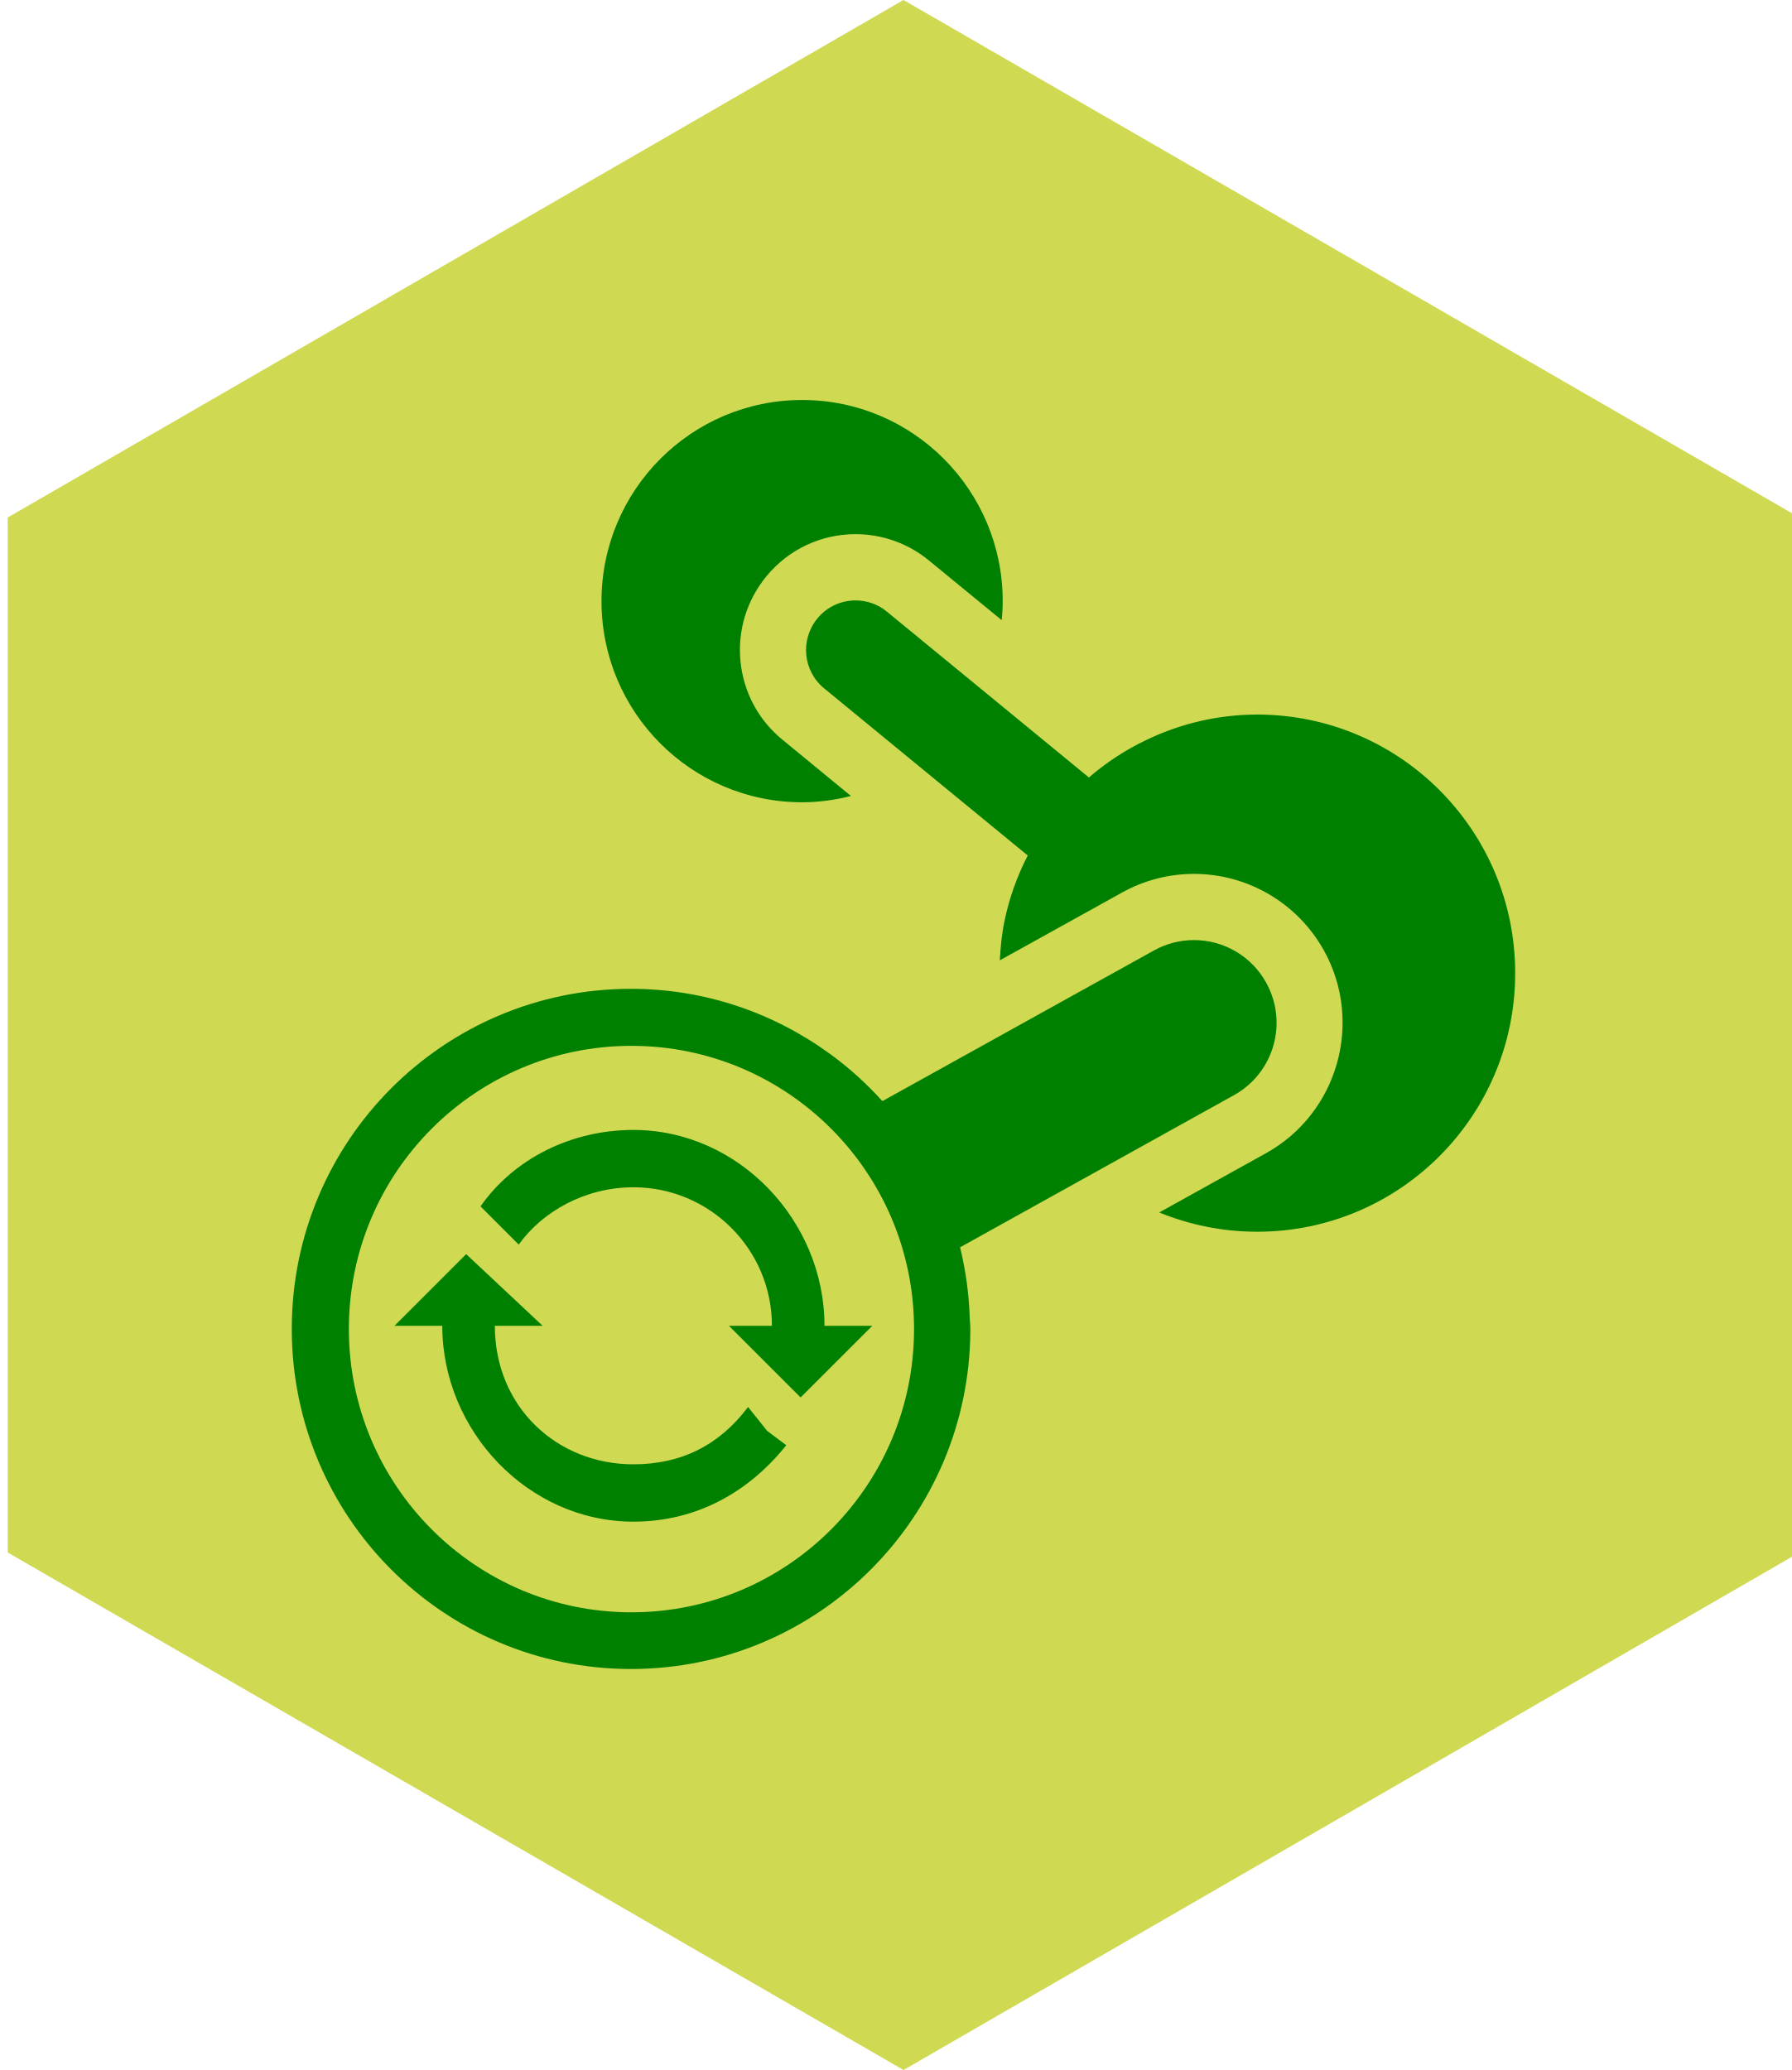
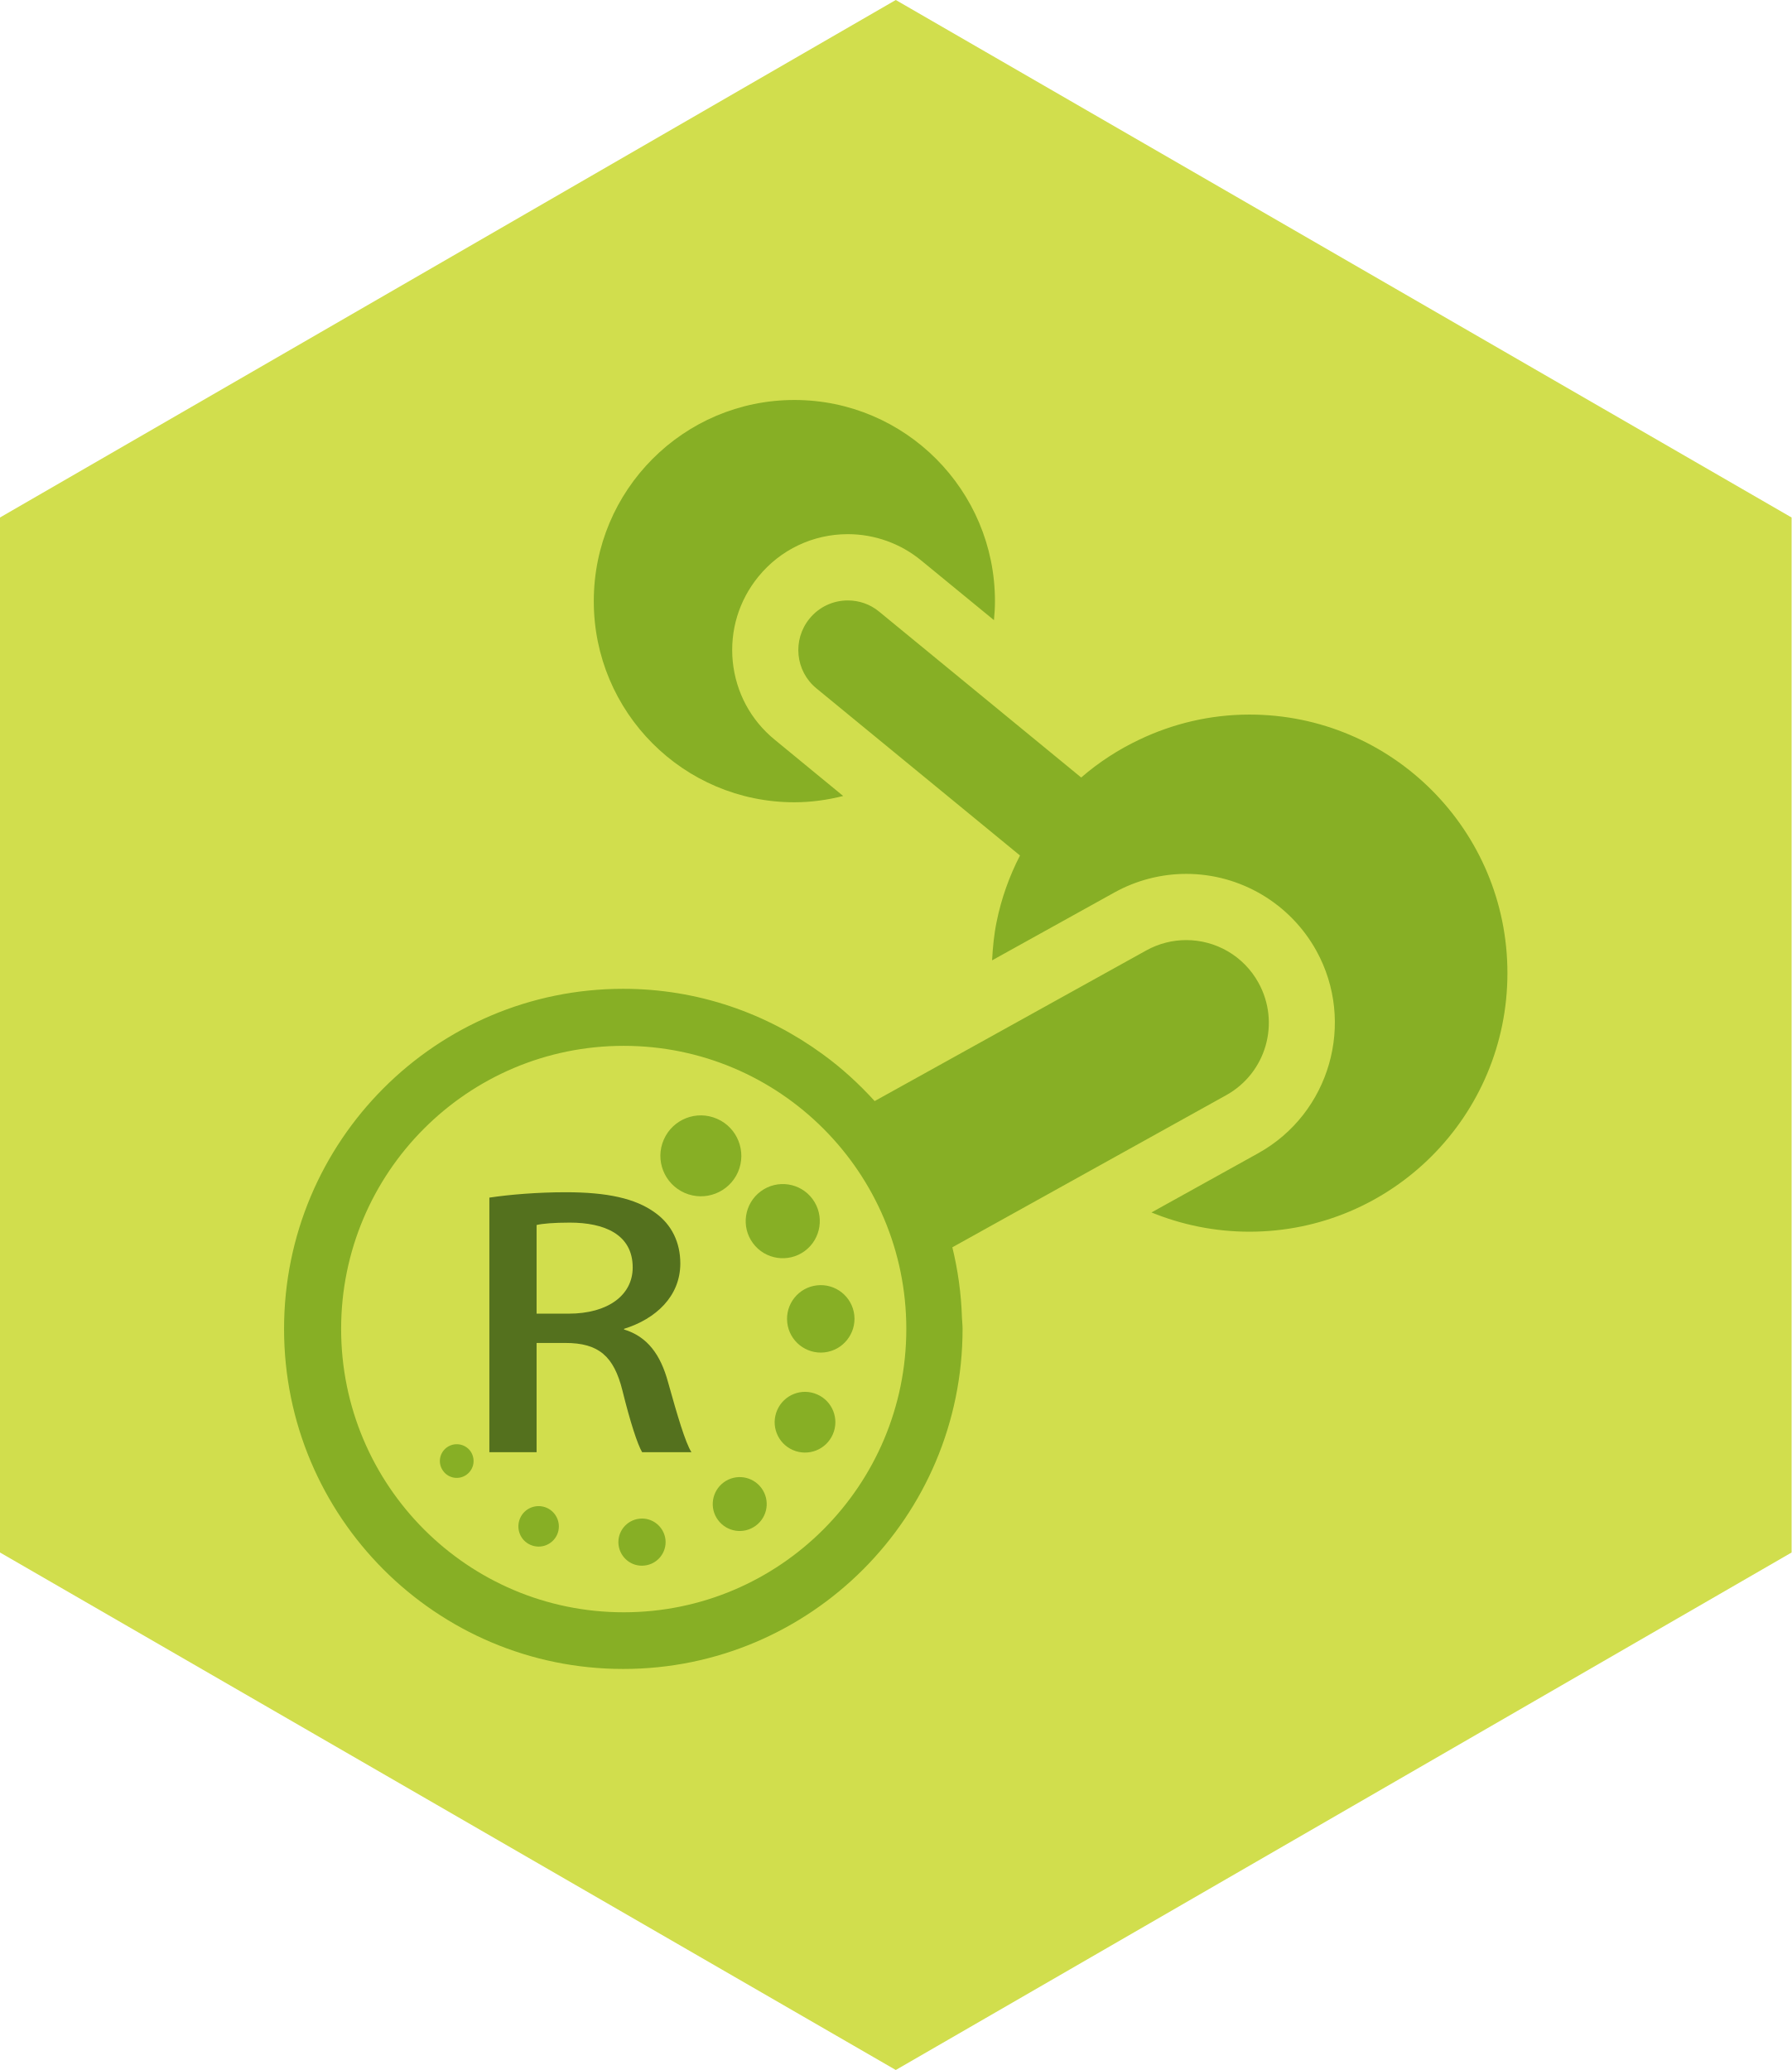
- <svg xmlns="http://www.w3.org/2000/svg" version="1.1" id="svg4156" x="0px" y="0px" width="45px" height="52px" viewBox="0 0 45 52" enable-background="new 0 0 45 52" xml:space="preserve">
-   <defs id="defs17">
-     <style id="style5864" type="text/css" />
-   </defs>
-   <g id="g3">
-     <polygon points="0,13 22.5,0 45.001,13 45.001,39 22.5,52 0,39 " id="polygon6-3" style="fill:#cfd951;fill-opacity:1" transform="translate(0.1944149,-3.8983051e-7)" />
-     <g id="g4234-0" transform="matrix(1.999234,0,0,1.999234,44.20077,-487.1864)" style="fill:#008000">
-       <g id="g4236-1" transform="scale(0.1953125,0.1953125)" style="fill:#008000">
-         <path id="path4238-2" d="m -61.602,1299.288 c 1.085,0 2.136,-0.15 3.141,-0.405 l -4.409,-3.624 c -1.538,-1.258 -2.491,-3.039 -2.694,-5.022 -0.195,-1.988 0.393,-3.924 1.646,-5.462 1.418,-1.741 3.516,-2.736 5.755,-2.736 1.718,0 3.394,0.6 4.714,1.688 l 4.687,3.844 c 0.04,-0.403 0.065,-0.808 0.065,-1.223 0,-7.14 -5.777,-12.94 -12.902,-12.94 -7.128,0 -12.905,5.797 -12.905,12.94 -0.003,7.148 5.774,12.94 12.902,12.94 z m 29.276,-5.642 c -2.536,0 -4.937,0.588 -7.088,1.613 -1.356,0.643 -2.616,1.463 -3.736,2.436 l -12.995,-10.669 c -0.59,-0.49 -1.303,-0.723 -2.018,-0.723 -0.918,0 -1.836,0.398 -2.461,1.168 -1.115,1.363 -0.92,3.379 0.445,4.492 l 13.092,10.749 c -0.685,1.333 -1.2,2.761 -1.506,4.274 -0.165,0.803 -0.245,1.636 -0.29,2.471 l 7.858,-4.359 c 1.416,-0.788 3.016,-1.203 4.632,-1.203 3.476,0 6.683,1.898 8.368,4.942 2.551,4.622 0.875,10.468 -3.736,13.029 l -6.868,3.811 c 1.946,0.795 4.072,1.24 6.302,1.24 9.168,0 16.596,-7.448 16.596,-16.638 10e-4,-9.185 -7.427,-16.633 -16.595,-16.633 z m 0.58,17.254 c -0.97,-1.758 -2.781,-2.746 -4.647,-2.746 -0.87,0 -1.756,0.215 -2.566,0.663 l -17.477,9.697 c -1.003,-1.105 -2.121,-2.131 -3.334,-3.01 -3.606,-2.638 -8.033,-4.214 -12.84,-4.214 -12.052,0 -21.818,9.79 -21.818,21.88 0,12.09 9.769,21.878 21.818,21.878 12.06,0 21.831,-9.794 21.831,-21.878 0,-0.25 -0.03,-0.485 -0.04,-0.725 -0.05,-1.561 -0.265,-3.071 -0.62,-4.527 l 17.622,-9.789 c 2.566,-1.426 3.492,-4.656 2.071,-7.229 l 0,0 z m -40.833,40.501 c -10.039,0 -18.177,-8.163 -18.177,-18.227 0,-10.064 8.138,-18.216 18.177,-18.216 10.036,0 18.179,8.157 18.179,18.216 10e-4,10.064 -8.14,18.227 -18.179,18.227 l 0,0 z" style="fill:#008000" />
-       </g>
+ <svg xmlns="http://www.w3.org/2000/svg" version="1.1" baseProfile="tiny" id="svg4156" x="0px" y="0px" width="45px" height="52px" viewBox="0 0 45 52" xml:space="preserve">
+   <g>
+     <polygon fill="#D1DE4D" points="45.001,39 22.5,52 0,39 0,13 22.5,0 45.001,13  " />
+     <g id="g4236" transform="scale(0.1953125,0.1953125)">
+       <path id="path4238" fill="#87AF25" d="M102.155,103.187c2.17,0,4.27-0.3,6.28-0.81L99.62,95.13    c-3.075-2.515-4.98-6.075-5.385-10.04c-0.39-3.972,0.785-7.842,3.29-10.917c2.835-3.482,7.03-5.47,11.505-5.47    c3.435,0,6.785,1.198,9.425,3.372l9.37,7.685c0.08-0.805,0.13-1.615,0.13-2.445c0-14.272-11.55-25.87-25.792-25.87    c-14.252,0-25.8,11.59-25.8,25.87C76.355,91.607,87.905,103.187,102.155,103.187z M160.685,91.907c-5.07,0-9.87,1.175-14.17,3.225    c-2.71,1.285-5.23,2.925-7.47,4.87l-25.98-21.33c-1.18-0.98-2.605-1.445-4.035-1.445c-1.835,0-3.67,0.795-4.92,2.335    c-2.227,2.725-1.837,6.755,0.89,8.98l26.175,21.49c-1.37,2.665-2.4,5.52-3.01,8.545c-0.33,1.605-0.49,3.27-0.58,4.94l15.71-8.715    c2.83-1.575,6.03-2.405,9.26-2.405c6.95,0,13.36,3.795,16.73,9.88c5.1,9.24,1.745,20.927-7.47,26.047l-13.73,7.62    c3.89,1.585,8.14,2.475,12.595,2.475c18.33,0,33.18-14.89,33.18-33.26C193.865,106.797,179.015,91.907,160.685,91.907z     M161.845,126.402c-1.94-3.515-5.56-5.49-9.29-5.49c-1.74,0-3.51,0.43-5.13,1.325l-34.94,19.382    c-2.005-2.205-4.242-4.26-6.667-6.015c-7.207-5.272-16.057-8.425-25.67-8.425c-24.095,0-43.617,19.57-43.617,43.745    c0,24.17,19.53,43.735,43.617,43.735c24.112,0,43.642-19.58,43.642-43.735c0-0.5-0.06-0.97-0.08-1.45    c-0.095-3.12-0.525-6.14-1.235-9.05l35.23-19.57C162.835,138,164.685,131.545,161.845,126.402L161.845,126.402z M80.21,207.369    c-20.07,0-36.34-16.32-36.34-36.44s16.27-36.415,36.34-36.415c20.065,0,36.345,16.305,36.345,36.415    C116.555,191.05,100.28,207.369,80.21,207.369L80.21,207.369z" />
    </g>
-     <g id="g5875" transform="matrix(0.02578125,0,0,0.02578125,-24.33726,6.072463)">
-       <path id="path5866" p-id="1379" d="m 1672.793,1135.422 c -27.927,37.236 -65.164,55.855 -111.709,55.855 -74.473,0 -134.982,-55.855 -134.982,-134.982 l 46.545,0 -74.473,-69.818 -69.818,69.818 46.545,0 c 0,102.4 83.782,190.836 186.182,190.836 60.509,0 111.709,-27.927 148.946,-74.473 l -18.618,-13.964 -18.618,-23.273 z m 74.473,-79.127 c 0,-102.4 -83.782,-190.836 -186.182,-190.836 -60.509,0 -116.364,27.927 -148.945,74.473 l 37.236,37.236 c 23.273,-32.582 65.164,-55.855 111.709,-55.855 74.473,0 134.982,60.509 134.982,134.982 l -41.891,0 69.818,69.818 69.818,-69.818 -46.545,0 z" style="fill:#008000" />
-     </g>
+     <polygon fill="#D1DE4D" points="15.753,35.012 14.118,33.375 15.209,33.375 15.209,31.193 16.297,31.193 16.297,33.375    17.387,33.375  " />
+   </g>
+   <g>
+     <path fill="#87AF25" d="M18.013,28.106c-0.516-0.228-1.115,0.008-1.34,0.522c-0.226,0.515,0.01,1.112,0.523,1.338   c0.515,0.226,1.114-0.009,1.34-0.522C18.76,28.93,18.525,28.329,18.013,28.106z" />
+     <path fill="#87AF25" d="M13.732,37.877c-0.257-0.111-0.557,0.004-0.669,0.264c-0.111,0.256,0.004,0.557,0.263,0.668   c0.257,0.112,0.556-0.004,0.67-0.263C14.107,38.289,13.988,37.99,13.732,37.877z" />
+     <path fill="#87AF25" d="M20.411,30.123c-0.304-0.414-0.888-0.502-1.301-0.197l0,0c-0.414,0.305-0.504,0.889-0.198,1.303   c0.304,0.414,0.888,0.502,1.302,0.197C20.626,31.121,20.715,30.538,20.411,30.123z" />
+     <path fill="#87AF25" d="M11.814,36.451c-0.14-0.188-0.405-0.227-0.594-0.088c-0.187,0.138-0.228,0.402-0.088,0.59   c0.137,0.189,0.403,0.229,0.59,0.09C11.912,36.904,11.95,36.641,11.814,36.451z" />
+     <path fill="#87AF25" d="M21.458,33.037c-0.052-0.465-0.472-0.801-0.937-0.748l0,0c-0.464,0.051-0.799,0.471-0.747,0.936   c0.052,0.465,0.472,0.799,0.935,0.748C21.175,33.921,21.509,33.5,21.458,33.037z" />
+     <path fill="#87AF25" d="M20.526,35.029c-0.385-0.17-0.835,0.006-1.004,0.393c-0.169,0.385,0.006,0.835,0.393,1.004   c0.386,0.168,0.835-0.007,1.004-0.395C21.087,35.647,20.912,35.197,20.526,35.029z" />
+     <path fill="#87AF25" d="M19.126,37.382c-0.222-0.302-0.647-0.366-0.948-0.144c-0.3,0.222-0.366,0.646-0.144,0.945   c0.222,0.303,0.646,0.366,0.947,0.145C19.284,38.107,19.348,37.684,19.126,37.382z" />
+     <path fill="#87AF25" d="M16.715,38.673c-0.039-0.323-0.331-0.56-0.655-0.522l0,0c-0.326,0.037-0.56,0.33-0.524,0.654   c0.038,0.325,0.33,0.562,0.655,0.522C16.515,39.292,16.751,38.999,16.715,38.673z" />
+   </g>
+   <g>
+     <path fill="#54711E" d="M15.675,33.398c0.588,0.178,0.918,0.635,1.104,1.32c0.237,0.848,0.434,1.516,0.588,1.762h-1.238   c-0.113-0.187-0.299-0.754-0.495-1.55c-0.216-0.864-0.598-1.194-1.434-1.194h-0.722v2.744h-1.186v-6.395   c0.505-0.076,1.207-0.135,1.918-0.135c1.032,0,1.753,0.152,2.249,0.517c0.413,0.296,0.629,0.745,0.629,1.271   c0,0.83-0.619,1.396-1.413,1.643V33.398z M14.283,33c0.99,0,1.609-0.466,1.609-1.16c0-0.838-0.722-1.127-1.579-1.127   c-0.402,0-0.691,0.025-0.835,0.06V33H14.283z" />
  </g>
</svg>
